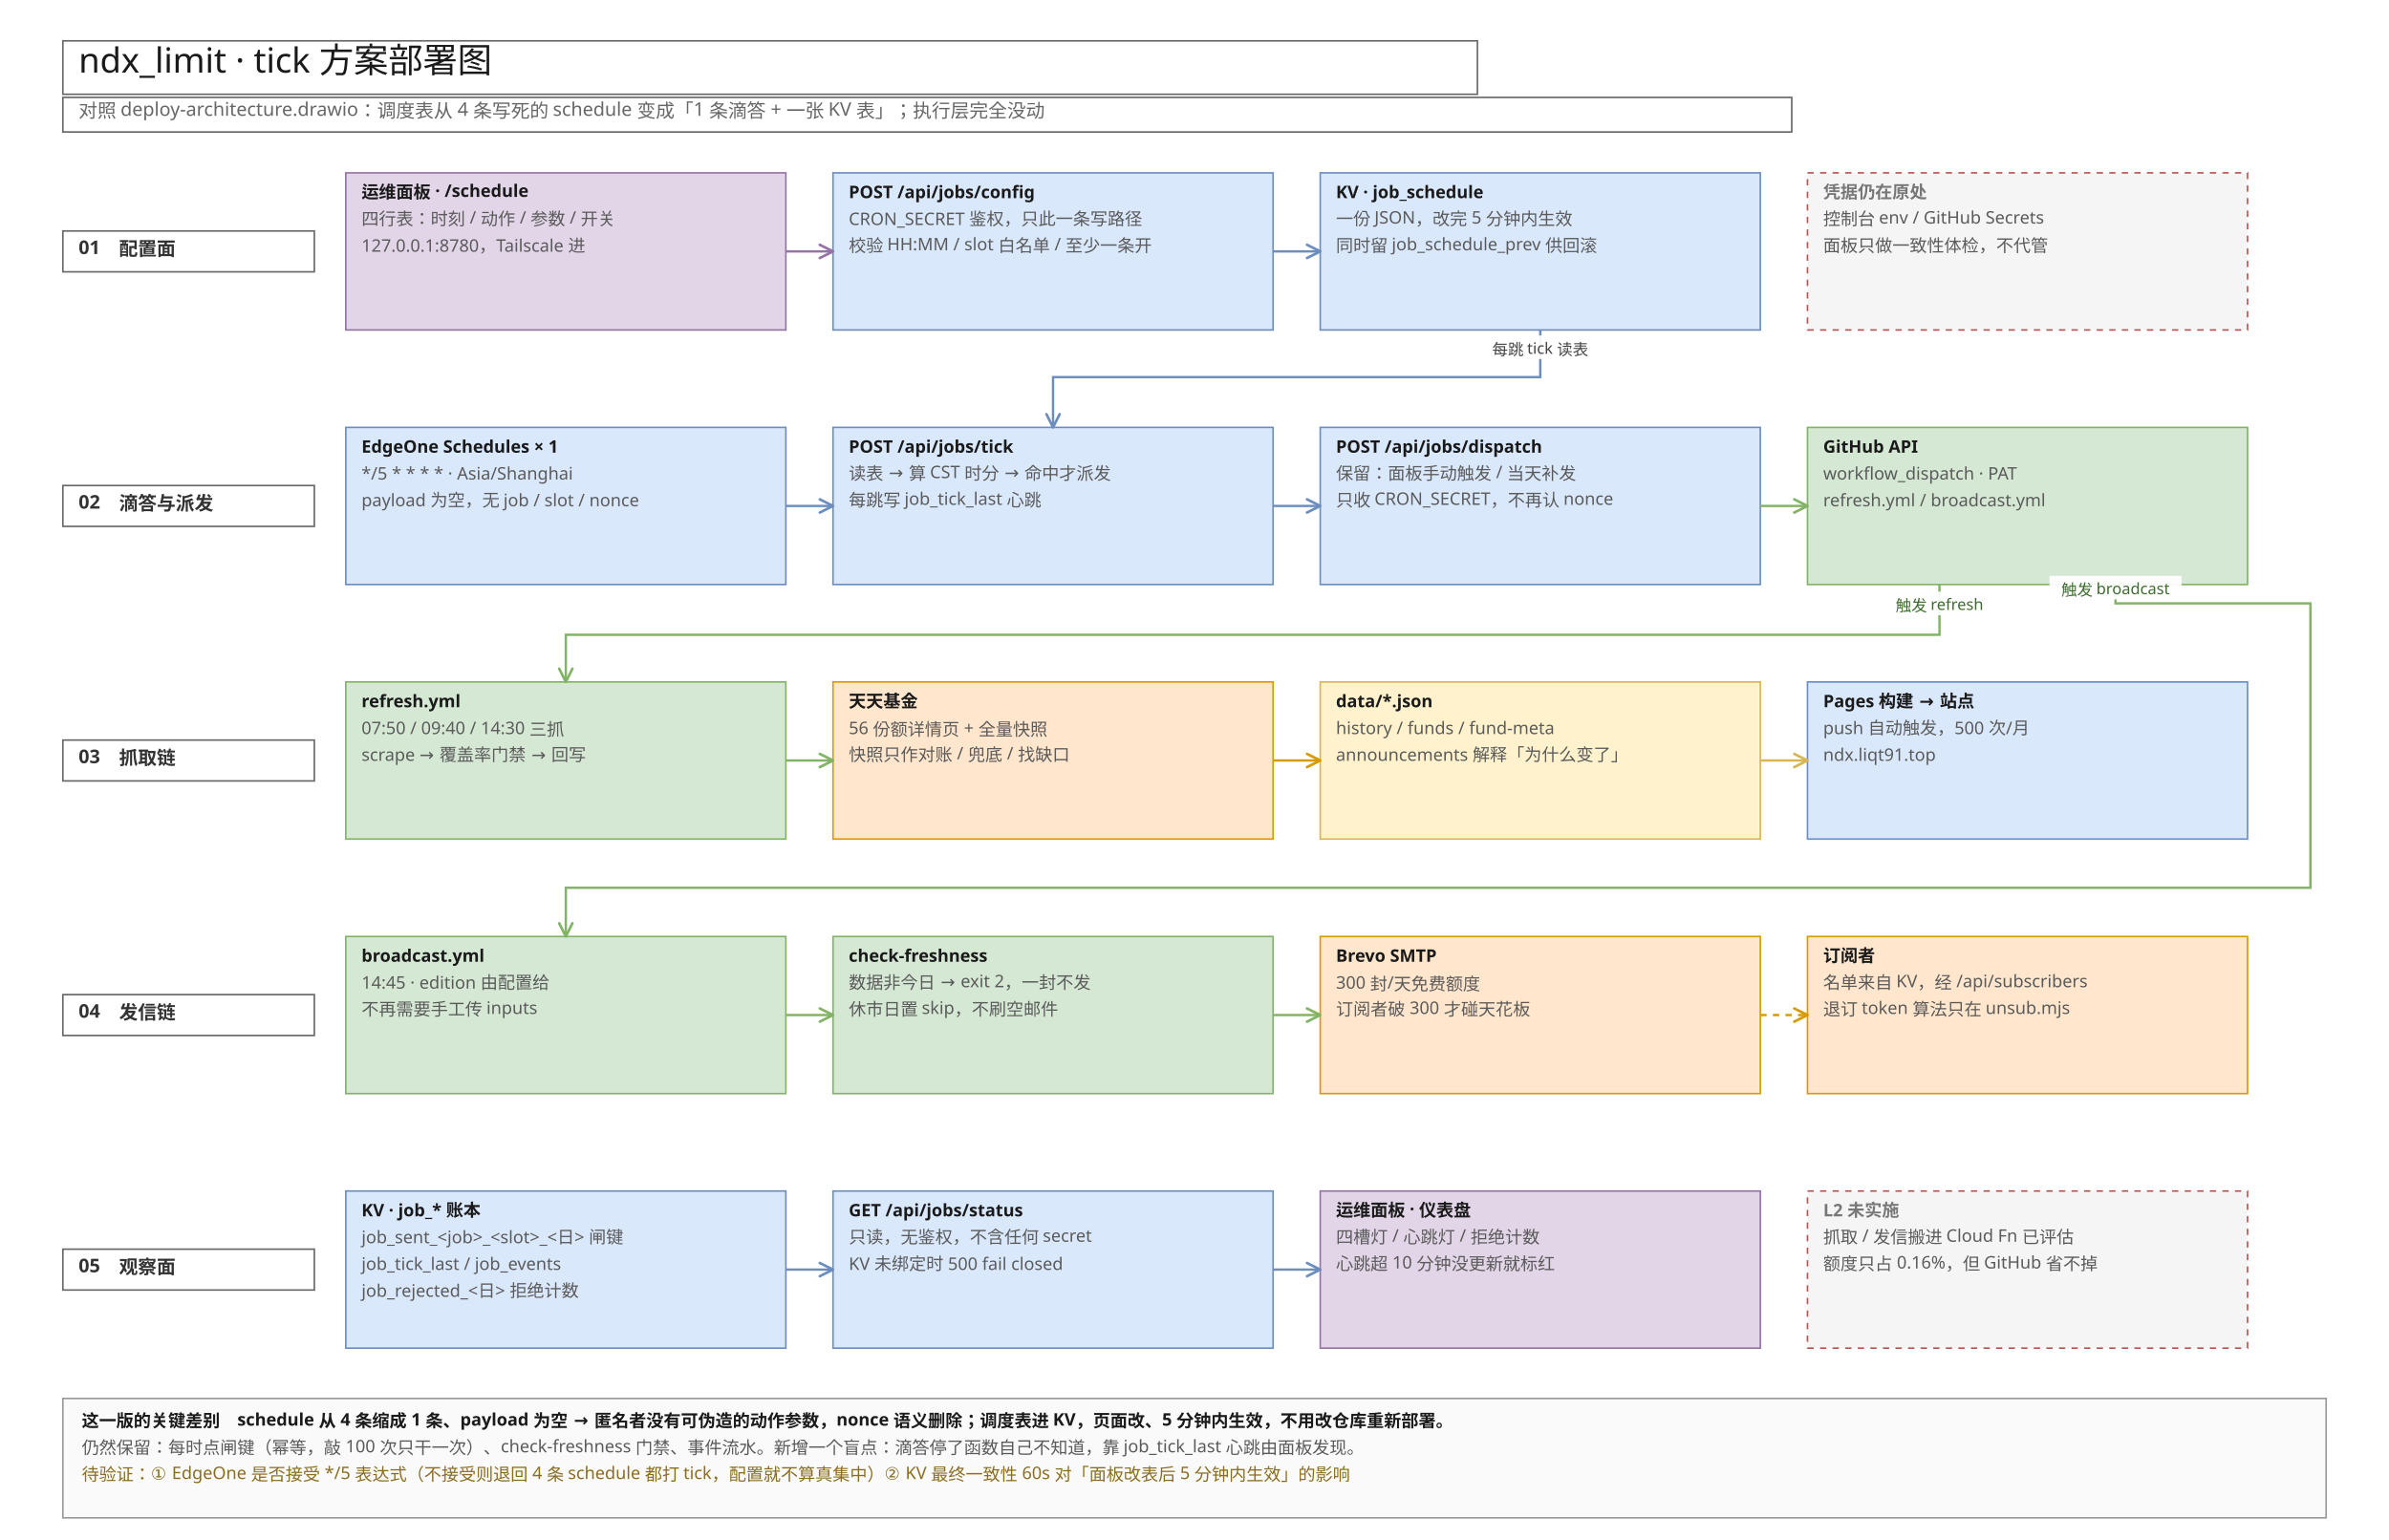
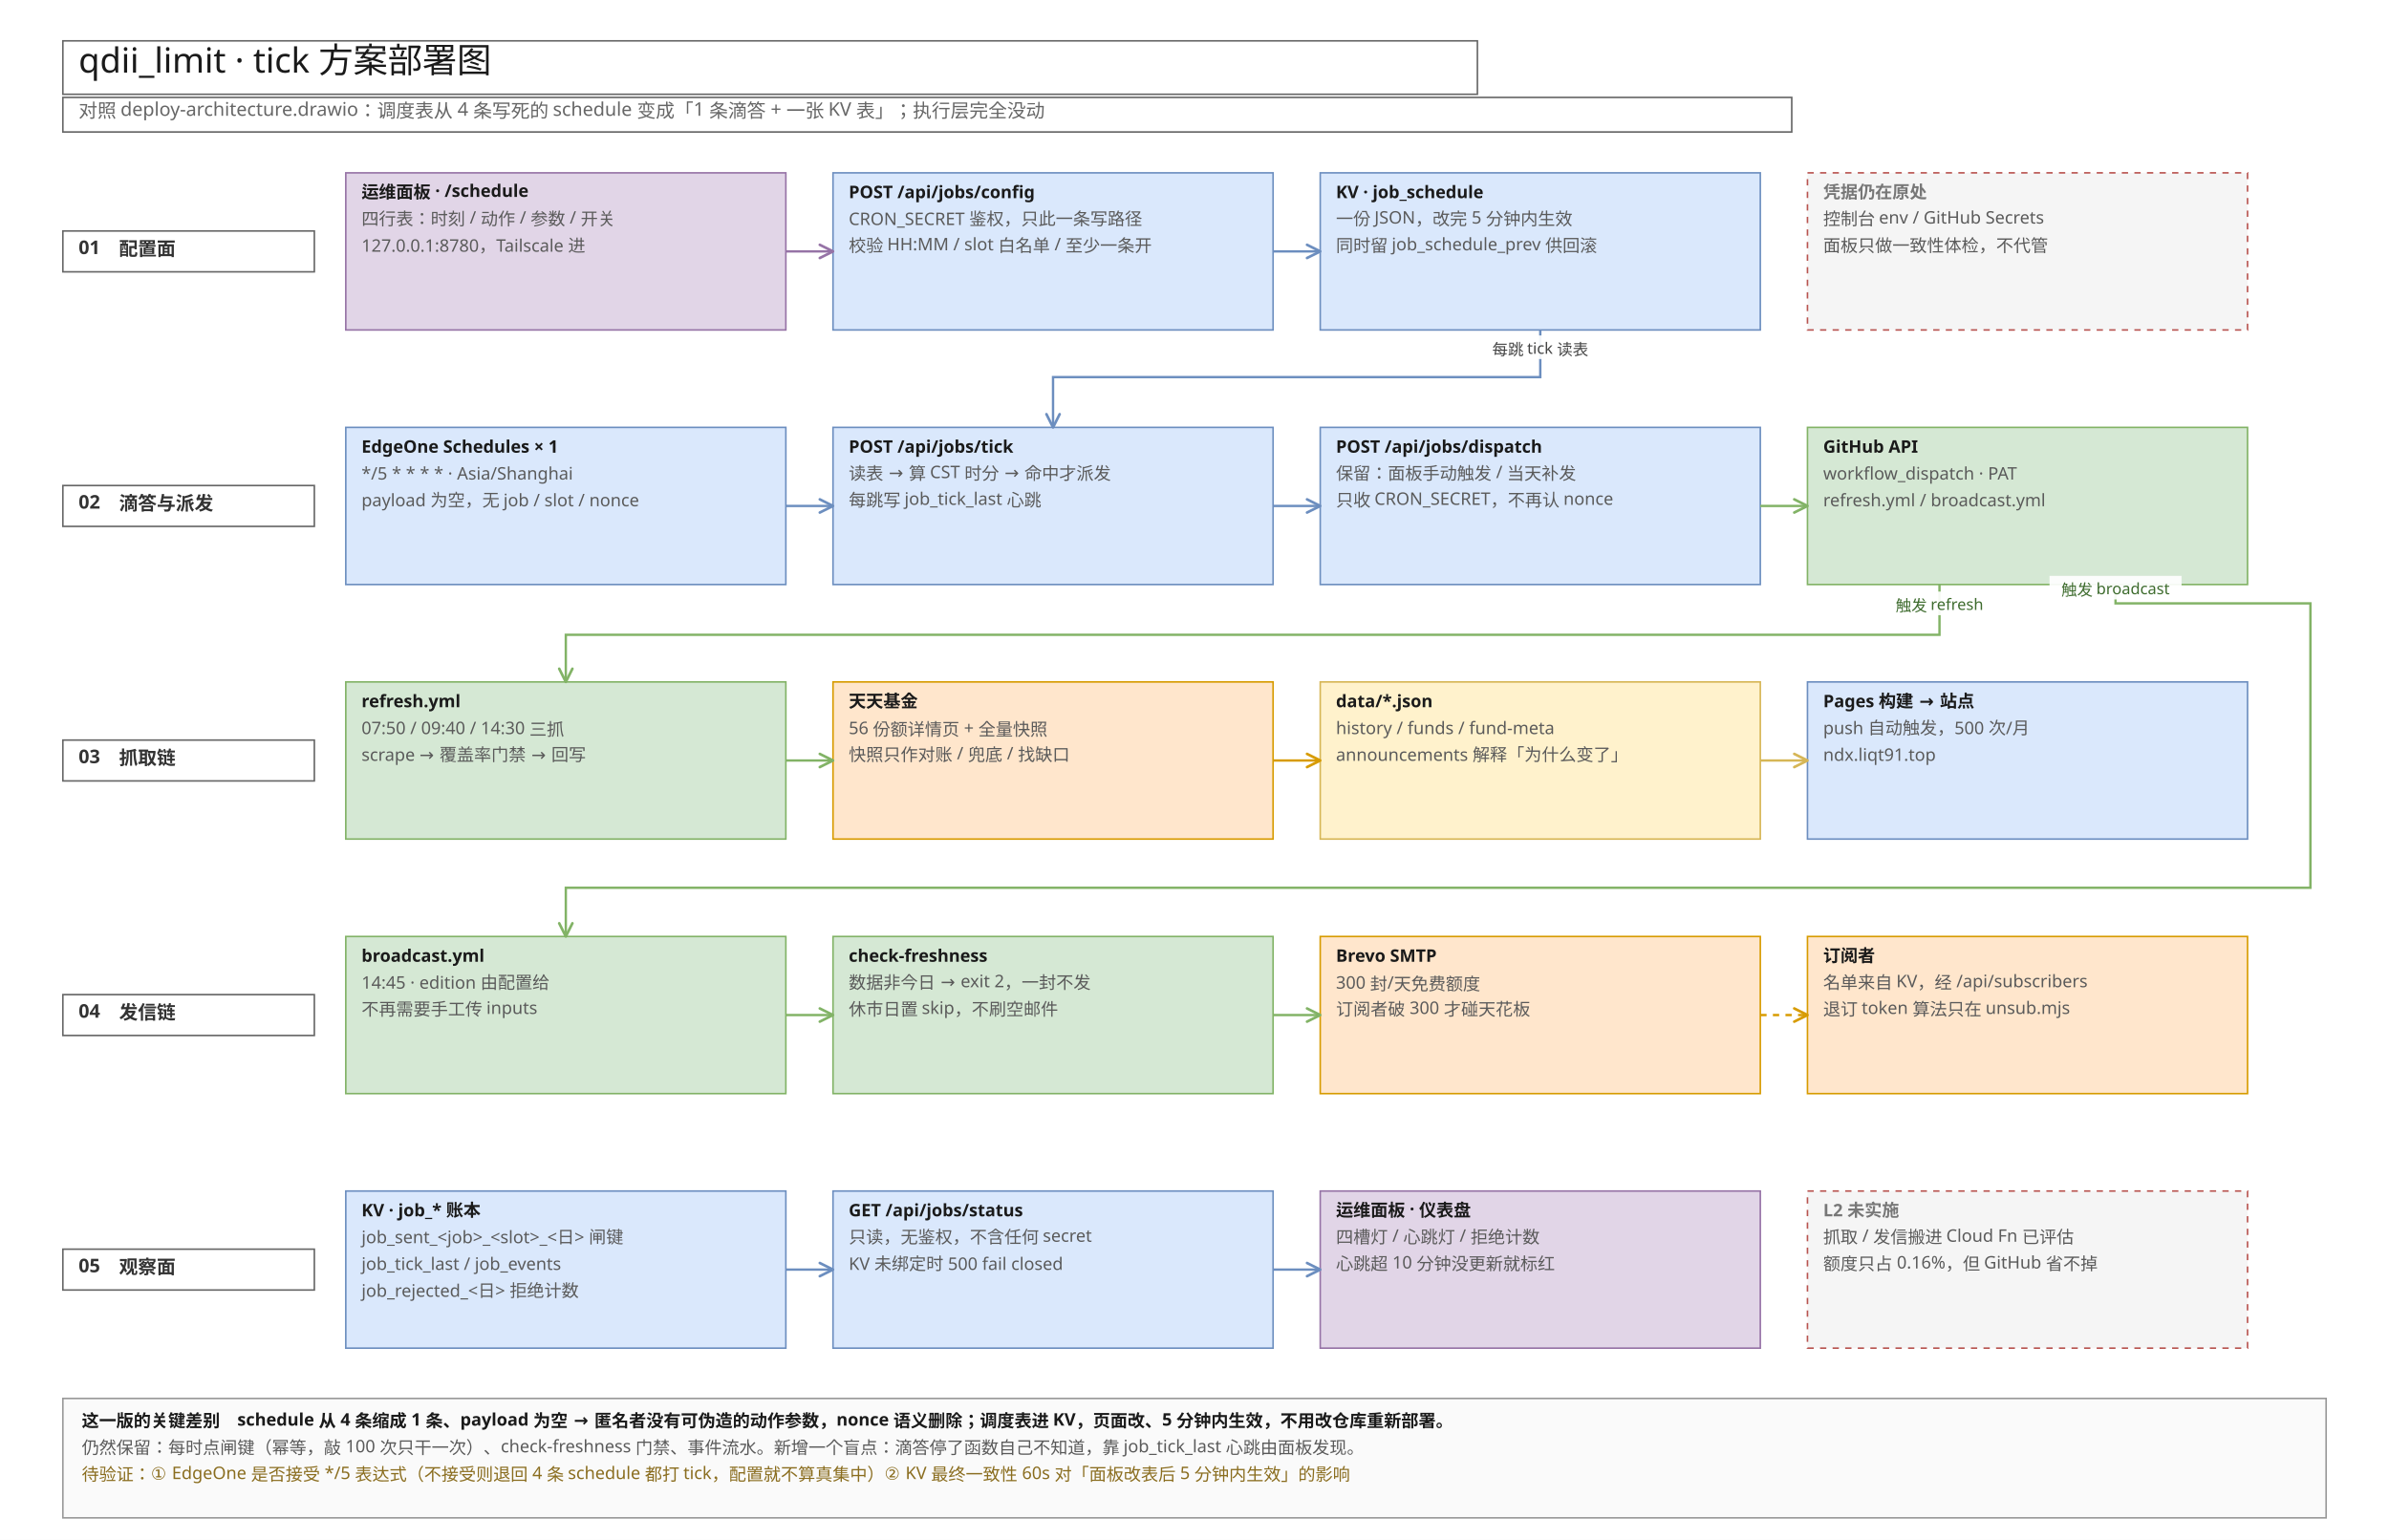
<svg xmlns="http://www.w3.org/2000/svg" viewBox="0 0 1520 980" width="1520" height="980">
  <defs>
    <marker id="a" viewBox="0 0 10 10" refX="9" refY="5" markerWidth="7" markerHeight="7" orient="auto-start-reverse">
      <path d="M1 1L9 5L1 9" fill="none" stroke="context-stroke" stroke-width="1.6" stroke-linecap="round" stroke-linejoin="round" />
    </marker>
  </defs>
  <rect x="0" y="0" width="1520" height="980" fill="#ffffff" />
  <rect x="40.0" y="26.0" width="900.0" height="34.0" fill="#ffffff" stroke="#666666" stroke-width="1.0" />
-   <text x="50.0" y="46.2" text-anchor="start" font-family="Microsoft YaHei, PingFang SC, Hiragino Sans GB, system-ui, sans-serif" font-size="22.0" font-weight="400" fill="#1a1a1a">ndx_limit · tick 方案部署图</text>
+   <text x="50.0" y="46.2" text-anchor="start" font-family="Microsoft YaHei, PingFang SC, Hiragino Sans GB, system-ui, sans-serif" font-size="22.0" font-weight="400" fill="#1a1a1a">qdii_limit · tick 方案部署图</text>
  <rect x="40.0" y="62.0" width="1100.0" height="22.0" fill="#ffffff" stroke="#666666" stroke-width="1.0" />
  <text x="50.0" y="74.7" text-anchor="start" font-family="Microsoft YaHei, PingFang SC, Hiragino Sans GB, system-ui, sans-serif" font-size="12.0" font-weight="400" fill="#666666">对照 deploy-architecture.drawio：调度表从 4 条写死的 schedule 变成「1 条滴答 + 一张 KV 表」；执行层完全没动</text>
  <rect x="40.0" y="147.0" width="160.0" height="26.0" fill="#ffffff" stroke="#666666" stroke-width="1.0" />
  <text x="50.0" y="161.7" text-anchor="start" font-family="Microsoft YaHei, PingFang SC, Hiragino Sans GB, system-ui, sans-serif" font-size="12.0" font-weight="600" fill="#333333">01　配置面</text>
  <rect x="40.0" y="309.0" width="160.0" height="26.0" fill="#ffffff" stroke="#666666" stroke-width="1.0" />
  <text x="50.0" y="323.7" text-anchor="start" font-family="Microsoft YaHei, PingFang SC, Hiragino Sans GB, system-ui, sans-serif" font-size="12.0" font-weight="600" fill="#333333">02　滴答与派发</text>
  <rect x="40.0" y="471.0" width="160.0" height="26.0" fill="#ffffff" stroke="#666666" stroke-width="1.0" />
  <text x="50.0" y="485.7" text-anchor="start" font-family="Microsoft YaHei, PingFang SC, Hiragino Sans GB, system-ui, sans-serif" font-size="12.0" font-weight="600" fill="#333333">03　抓取链</text>
  <rect x="40.0" y="633.0" width="160.0" height="26.0" fill="#ffffff" stroke="#666666" stroke-width="1.0" />
  <text x="50.0" y="647.7" text-anchor="start" font-family="Microsoft YaHei, PingFang SC, Hiragino Sans GB, system-ui, sans-serif" font-size="12.0" font-weight="600" fill="#333333">04　发信链</text>
  <rect x="40.0" y="795.0" width="160.0" height="26.0" fill="#ffffff" stroke="#666666" stroke-width="1.0" />
  <text x="50.0" y="809.7" text-anchor="start" font-family="Microsoft YaHei, PingFang SC, Hiragino Sans GB, system-ui, sans-serif" font-size="12.0" font-weight="600" fill="#333333">05　观察面</text>
  <rect x="220.0" y="110.0" width="280.0" height="100.0" fill="#e1d5e7" stroke="#9673a6" stroke-width="1.0" />
  <text x="230.0" y="126.1" text-anchor="start" font-family="Microsoft YaHei, PingFang SC, Hiragino Sans GB, system-ui, sans-serif" font-size="11.0" font-weight="600" fill="#1a1a1a">运维面板 · /schedule</text>
  <text x="230.0" y="143.2" text-anchor="start" font-family="Microsoft YaHei, PingFang SC, Hiragino Sans GB, system-ui, sans-serif" font-size="11.0" font-weight="400" fill="#5a5a5a">四行表：时刻 / 动作 / 参数 / 开关</text>
  <text x="230.0" y="160.2" text-anchor="start" font-family="Microsoft YaHei, PingFang SC, Hiragino Sans GB, system-ui, sans-serif" font-size="11.0" font-weight="400" fill="#5a5a5a">127.0.0.1:8780，Tailscale 进</text>
  <rect x="530.0" y="110.0" width="280.0" height="100.0" fill="#dae8fc" stroke="#6c8ebf" stroke-width="1.0" />
  <text x="540.0" y="126.1" text-anchor="start" font-family="Microsoft YaHei, PingFang SC, Hiragino Sans GB, system-ui, sans-serif" font-size="11.0" font-weight="600" fill="#1a1a1a">POST /api/jobs/config</text>
  <text x="540.0" y="143.2" text-anchor="start" font-family="Microsoft YaHei, PingFang SC, Hiragino Sans GB, system-ui, sans-serif" font-size="11.0" font-weight="400" fill="#5a5a5a">CRON_SECRET 鉴权，只此一条写路径</text>
  <text x="540.0" y="160.2" text-anchor="start" font-family="Microsoft YaHei, PingFang SC, Hiragino Sans GB, system-ui, sans-serif" font-size="11.0" font-weight="400" fill="#5a5a5a">校验 HH:MM / slot 白名单 / 至少一条开</text>
  <rect x="840.0" y="110.0" width="280.0" height="100.0" fill="#dae8fc" stroke="#6c8ebf" stroke-width="1.0" />
  <text x="850.0" y="126.1" text-anchor="start" font-family="Microsoft YaHei, PingFang SC, Hiragino Sans GB, system-ui, sans-serif" font-size="11.0" font-weight="600" fill="#1a1a1a">KV · job_schedule</text>
  <text x="850.0" y="143.2" text-anchor="start" font-family="Microsoft YaHei, PingFang SC, Hiragino Sans GB, system-ui, sans-serif" font-size="11.0" font-weight="400" fill="#5a5a5a">一份 JSON，改完 5 分钟内生效</text>
  <text x="850.0" y="160.2" text-anchor="start" font-family="Microsoft YaHei, PingFang SC, Hiragino Sans GB, system-ui, sans-serif" font-size="11.0" font-weight="400" fill="#5a5a5a">同时留 job_schedule_prev 供回滚</text>
  <rect x="1150.0" y="110.0" width="280.0" height="100.0" fill="#f5f5f5" stroke="#b85450" stroke-width="1.0" stroke-dasharray="4 4" />
  <text x="1160.0" y="126.1" text-anchor="start" font-family="Microsoft YaHei, PingFang SC, Hiragino Sans GB, system-ui, sans-serif" font-size="11.0" font-weight="600" fill="#777777">凭据仍在原处</text>
  <text x="1160.0" y="143.2" text-anchor="start" font-family="Microsoft YaHei, PingFang SC, Hiragino Sans GB, system-ui, sans-serif" font-size="11.0" font-weight="400" fill="#5a5a5a">控制台 env / GitHub Secrets</text>
  <text x="1160.0" y="160.2" text-anchor="start" font-family="Microsoft YaHei, PingFang SC, Hiragino Sans GB, system-ui, sans-serif" font-size="11.0" font-weight="400" fill="#5a5a5a">面板只做一致性体检，不代管</text>
  <rect x="220.0" y="272.0" width="280.0" height="100.0" fill="#dae8fc" stroke="#6c8ebf" stroke-width="1.0" />
  <text x="230.0" y="288.1" text-anchor="start" font-family="Microsoft YaHei, PingFang SC, Hiragino Sans GB, system-ui, sans-serif" font-size="11.0" font-weight="600" fill="#1a1a1a">EdgeOne Schedules × 1</text>
  <text x="230.0" y="305.2" text-anchor="start" font-family="Microsoft YaHei, PingFang SC, Hiragino Sans GB, system-ui, sans-serif" font-size="11.0" font-weight="400" fill="#5a5a5a">*/5 * * * * · Asia/Shanghai</text>
  <text x="230.0" y="322.2" text-anchor="start" font-family="Microsoft YaHei, PingFang SC, Hiragino Sans GB, system-ui, sans-serif" font-size="11.0" font-weight="400" fill="#5a5a5a">payload 为空，无 job / slot / nonce</text>
  <rect x="530.0" y="272.0" width="280.0" height="100.0" fill="#dae8fc" stroke="#6c8ebf" stroke-width="1.0" />
  <text x="540.0" y="288.1" text-anchor="start" font-family="Microsoft YaHei, PingFang SC, Hiragino Sans GB, system-ui, sans-serif" font-size="11.0" font-weight="600" fill="#1a1a1a">POST /api/jobs/tick</text>
  <text x="540.0" y="305.2" text-anchor="start" font-family="Microsoft YaHei, PingFang SC, Hiragino Sans GB, system-ui, sans-serif" font-size="11.0" font-weight="400" fill="#5a5a5a">读表 → 算 CST 时分 → 命中才派发</text>
  <text x="540.0" y="322.2" text-anchor="start" font-family="Microsoft YaHei, PingFang SC, Hiragino Sans GB, system-ui, sans-serif" font-size="11.0" font-weight="400" fill="#5a5a5a">每跳写 job_tick_last 心跳</text>
  <rect x="840.0" y="272.0" width="280.0" height="100.0" fill="#dae8fc" stroke="#6c8ebf" stroke-width="1.0" />
  <text x="850.0" y="288.1" text-anchor="start" font-family="Microsoft YaHei, PingFang SC, Hiragino Sans GB, system-ui, sans-serif" font-size="11.0" font-weight="600" fill="#1a1a1a">POST /api/jobs/dispatch</text>
  <text x="850.0" y="305.2" text-anchor="start" font-family="Microsoft YaHei, PingFang SC, Hiragino Sans GB, system-ui, sans-serif" font-size="11.0" font-weight="400" fill="#5a5a5a">保留：面板手动触发 / 当天补发</text>
  <text x="850.0" y="322.2" text-anchor="start" font-family="Microsoft YaHei, PingFang SC, Hiragino Sans GB, system-ui, sans-serif" font-size="11.0" font-weight="400" fill="#5a5a5a">只收 CRON_SECRET，不再认 nonce</text>
  <rect x="1150.0" y="272.0" width="280.0" height="100.0" fill="#d5e8d4" stroke="#82b366" stroke-width="1.0" />
  <text x="1160.0" y="288.1" text-anchor="start" font-family="Microsoft YaHei, PingFang SC, Hiragino Sans GB, system-ui, sans-serif" font-size="11.0" font-weight="600" fill="#1a1a1a">GitHub API</text>
  <text x="1160.0" y="305.2" text-anchor="start" font-family="Microsoft YaHei, PingFang SC, Hiragino Sans GB, system-ui, sans-serif" font-size="11.0" font-weight="400" fill="#5a5a5a">workflow_dispatch · PAT</text>
  <text x="1160.0" y="322.2" text-anchor="start" font-family="Microsoft YaHei, PingFang SC, Hiragino Sans GB, system-ui, sans-serif" font-size="11.0" font-weight="400" fill="#5a5a5a">refresh.yml / broadcast.yml</text>
  <rect x="220.0" y="434.0" width="280.0" height="100.0" fill="#d5e8d4" stroke="#82b366" stroke-width="1.0" />
  <text x="230.0" y="450.1" text-anchor="start" font-family="Microsoft YaHei, PingFang SC, Hiragino Sans GB, system-ui, sans-serif" font-size="11.0" font-weight="600" fill="#1a1a1a">refresh.yml</text>
  <text x="230.0" y="467.2" text-anchor="start" font-family="Microsoft YaHei, PingFang SC, Hiragino Sans GB, system-ui, sans-serif" font-size="11.0" font-weight="400" fill="#5a5a5a">07:50 / 09:40 / 14:30 三抓</text>
  <text x="230.0" y="484.2" text-anchor="start" font-family="Microsoft YaHei, PingFang SC, Hiragino Sans GB, system-ui, sans-serif" font-size="11.0" font-weight="400" fill="#5a5a5a">scrape → 覆盖率门禁 → 回写</text>
  <rect x="530.0" y="434.0" width="280.0" height="100.0" fill="#ffe6cc" stroke="#d79b00" stroke-width="1.0" />
  <text x="540.0" y="450.1" text-anchor="start" font-family="Microsoft YaHei, PingFang SC, Hiragino Sans GB, system-ui, sans-serif" font-size="11.0" font-weight="600" fill="#1a1a1a">天天基金</text>
  <text x="540.0" y="467.2" text-anchor="start" font-family="Microsoft YaHei, PingFang SC, Hiragino Sans GB, system-ui, sans-serif" font-size="11.0" font-weight="400" fill="#5a5a5a">56 份额详情页 + 全量快照</text>
  <text x="540.0" y="484.2" text-anchor="start" font-family="Microsoft YaHei, PingFang SC, Hiragino Sans GB, system-ui, sans-serif" font-size="11.0" font-weight="400" fill="#5a5a5a">快照只作对账 / 兜底 / 找缺口</text>
  <rect x="840.0" y="434.0" width="280.0" height="100.0" fill="#fff2cc" stroke="#d6b656" stroke-width="1.0" />
  <text x="850.0" y="450.1" text-anchor="start" font-family="Microsoft YaHei, PingFang SC, Hiragino Sans GB, system-ui, sans-serif" font-size="11.0" font-weight="600" fill="#1a1a1a">data/*.json</text>
  <text x="850.0" y="467.2" text-anchor="start" font-family="Microsoft YaHei, PingFang SC, Hiragino Sans GB, system-ui, sans-serif" font-size="11.0" font-weight="400" fill="#5a5a5a">history / funds / fund-meta</text>
  <text x="850.0" y="484.2" text-anchor="start" font-family="Microsoft YaHei, PingFang SC, Hiragino Sans GB, system-ui, sans-serif" font-size="11.0" font-weight="400" fill="#5a5a5a">announcements 解释「为什么变了」</text>
  <rect x="1150.0" y="434.0" width="280.0" height="100.0" fill="#dae8fc" stroke="#6c8ebf" stroke-width="1.0" />
  <text x="1160.0" y="450.1" text-anchor="start" font-family="Microsoft YaHei, PingFang SC, Hiragino Sans GB, system-ui, sans-serif" font-size="11.0" font-weight="600" fill="#1a1a1a">Pages 构建 → 站点</text>
  <text x="1160.0" y="467.2" text-anchor="start" font-family="Microsoft YaHei, PingFang SC, Hiragino Sans GB, system-ui, sans-serif" font-size="11.0" font-weight="400" fill="#5a5a5a">push 自动触发，500 次/月</text>
  <text x="1160.0" y="484.2" text-anchor="start" font-family="Microsoft YaHei, PingFang SC, Hiragino Sans GB, system-ui, sans-serif" font-size="11.0" font-weight="400" fill="#5a5a5a">ndx.liqt91.top</text>
  <rect x="220.0" y="596.0" width="280.0" height="100.0" fill="#d5e8d4" stroke="#82b366" stroke-width="1.0" />
  <text x="230.0" y="612.1" text-anchor="start" font-family="Microsoft YaHei, PingFang SC, Hiragino Sans GB, system-ui, sans-serif" font-size="11.0" font-weight="600" fill="#1a1a1a">broadcast.yml</text>
  <text x="230.0" y="629.2" text-anchor="start" font-family="Microsoft YaHei, PingFang SC, Hiragino Sans GB, system-ui, sans-serif" font-size="11.0" font-weight="400" fill="#5a5a5a">14:45 · edition 由配置给</text>
  <text x="230.0" y="646.2" text-anchor="start" font-family="Microsoft YaHei, PingFang SC, Hiragino Sans GB, system-ui, sans-serif" font-size="11.0" font-weight="400" fill="#5a5a5a">不再需要手工传 inputs</text>
  <rect x="530.0" y="596.0" width="280.0" height="100.0" fill="#d5e8d4" stroke="#82b366" stroke-width="1.0" />
  <text x="540.0" y="612.1" text-anchor="start" font-family="Microsoft YaHei, PingFang SC, Hiragino Sans GB, system-ui, sans-serif" font-size="11.0" font-weight="600" fill="#1a1a1a">check-freshness</text>
  <text x="540.0" y="629.2" text-anchor="start" font-family="Microsoft YaHei, PingFang SC, Hiragino Sans GB, system-ui, sans-serif" font-size="11.0" font-weight="400" fill="#5a5a5a">数据非今日 → exit 2，一封不发</text>
  <text x="540.0" y="646.2" text-anchor="start" font-family="Microsoft YaHei, PingFang SC, Hiragino Sans GB, system-ui, sans-serif" font-size="11.0" font-weight="400" fill="#5a5a5a">休市日置 skip，不刷空邮件</text>
  <rect x="840.0" y="596.0" width="280.0" height="100.0" fill="#ffe6cc" stroke="#d79b00" stroke-width="1.0" />
  <text x="850.0" y="612.1" text-anchor="start" font-family="Microsoft YaHei, PingFang SC, Hiragino Sans GB, system-ui, sans-serif" font-size="11.0" font-weight="600" fill="#1a1a1a">Brevo SMTP</text>
  <text x="850.0" y="629.2" text-anchor="start" font-family="Microsoft YaHei, PingFang SC, Hiragino Sans GB, system-ui, sans-serif" font-size="11.0" font-weight="400" fill="#5a5a5a">300 封/天免费额度</text>
  <text x="850.0" y="646.2" text-anchor="start" font-family="Microsoft YaHei, PingFang SC, Hiragino Sans GB, system-ui, sans-serif" font-size="11.0" font-weight="400" fill="#5a5a5a">订阅者破 300 才碰天花板</text>
  <rect x="1150.0" y="596.0" width="280.0" height="100.0" fill="#ffe6cc" stroke="#d79b00" stroke-width="1.0" />
  <text x="1160.0" y="612.1" text-anchor="start" font-family="Microsoft YaHei, PingFang SC, Hiragino Sans GB, system-ui, sans-serif" font-size="11.0" font-weight="600" fill="#1a1a1a">订阅者</text>
  <text x="1160.0" y="629.2" text-anchor="start" font-family="Microsoft YaHei, PingFang SC, Hiragino Sans GB, system-ui, sans-serif" font-size="11.0" font-weight="400" fill="#5a5a5a">名单来自 KV，经 /api/subscribers</text>
  <text x="1160.0" y="646.2" text-anchor="start" font-family="Microsoft YaHei, PingFang SC, Hiragino Sans GB, system-ui, sans-serif" font-size="11.0" font-weight="400" fill="#5a5a5a">退订 token 算法只在 unsub.mjs</text>
  <rect x="220.0" y="758.0" width="280.0" height="100.0" fill="#dae8fc" stroke="#6c8ebf" stroke-width="1.0" />
  <text x="230.0" y="774.1" text-anchor="start" font-family="Microsoft YaHei, PingFang SC, Hiragino Sans GB, system-ui, sans-serif" font-size="11.0" font-weight="600" fill="#1a1a1a">KV · job_* 账本</text>
  <text x="230.0" y="791.2" text-anchor="start" font-family="Microsoft YaHei, PingFang SC, Hiragino Sans GB, system-ui, sans-serif" font-size="11.0" font-weight="400" fill="#5a5a5a">job_sent_&lt;job&gt;_&lt;slot&gt;_&lt;日&gt; 闸键</text>
  <text x="230.0" y="808.2" text-anchor="start" font-family="Microsoft YaHei, PingFang SC, Hiragino Sans GB, system-ui, sans-serif" font-size="11.0" font-weight="400" fill="#5a5a5a">job_tick_last / job_events</text>
  <text x="230.0" y="825.3" text-anchor="start" font-family="Microsoft YaHei, PingFang SC, Hiragino Sans GB, system-ui, sans-serif" font-size="11.0" font-weight="400" fill="#5a5a5a">job_rejected_&lt;日&gt; 拒绝计数</text>
  <rect x="530.0" y="758.0" width="280.0" height="100.0" fill="#dae8fc" stroke="#6c8ebf" stroke-width="1.0" />
  <text x="540.0" y="774.1" text-anchor="start" font-family="Microsoft YaHei, PingFang SC, Hiragino Sans GB, system-ui, sans-serif" font-size="11.0" font-weight="600" fill="#1a1a1a">GET /api/jobs/status</text>
  <text x="540.0" y="791.2" text-anchor="start" font-family="Microsoft YaHei, PingFang SC, Hiragino Sans GB, system-ui, sans-serif" font-size="11.0" font-weight="400" fill="#5a5a5a">只读，无鉴权，不含任何 secret</text>
  <text x="540.0" y="808.2" text-anchor="start" font-family="Microsoft YaHei, PingFang SC, Hiragino Sans GB, system-ui, sans-serif" font-size="11.0" font-weight="400" fill="#5a5a5a">KV 未绑定时 500 fail closed</text>
  <rect x="840.0" y="758.0" width="280.0" height="100.0" fill="#e1d5e7" stroke="#9673a6" stroke-width="1.0" />
  <text x="850.0" y="774.1" text-anchor="start" font-family="Microsoft YaHei, PingFang SC, Hiragino Sans GB, system-ui, sans-serif" font-size="11.0" font-weight="600" fill="#1a1a1a">运维面板 · 仪表盘</text>
  <text x="850.0" y="791.2" text-anchor="start" font-family="Microsoft YaHei, PingFang SC, Hiragino Sans GB, system-ui, sans-serif" font-size="11.0" font-weight="400" fill="#5a5a5a">四槽灯 / 心跳灯 / 拒绝计数</text>
  <text x="850.0" y="808.2" text-anchor="start" font-family="Microsoft YaHei, PingFang SC, Hiragino Sans GB, system-ui, sans-serif" font-size="11.0" font-weight="400" fill="#5a5a5a">心跳超 10 分钟没更新就标红</text>
  <rect x="1150.0" y="758.0" width="280.0" height="100.0" fill="#f5f5f5" stroke="#b85450" stroke-width="1.0" stroke-dasharray="4 4" />
  <text x="1160.0" y="774.1" text-anchor="start" font-family="Microsoft YaHei, PingFang SC, Hiragino Sans GB, system-ui, sans-serif" font-size="11.0" font-weight="600" fill="#777777">L2 未实施</text>
  <text x="1160.0" y="791.2" text-anchor="start" font-family="Microsoft YaHei, PingFang SC, Hiragino Sans GB, system-ui, sans-serif" font-size="11.0" font-weight="400" fill="#5a5a5a">抓取 / 发信搬进 Cloud Fn 已评估</text>
  <text x="1160.0" y="808.2" text-anchor="start" font-family="Microsoft YaHei, PingFang SC, Hiragino Sans GB, system-ui, sans-serif" font-size="11.0" font-weight="400" fill="#5a5a5a">额度只占 0.16%，但 GitHub 省不掉</text>
  <rect x="40.0" y="890.0" width="1440.0" height="76.0" fill="#fafafa" stroke="#999999" stroke-width="1.0" />
  <text x="52.0" y="908.1" text-anchor="start" font-family="Microsoft YaHei, PingFang SC, Hiragino Sans GB, system-ui, sans-serif" font-size="11.0" font-weight="600" fill="#1a1a1a">这一版的关键差别　schedule 从 4 条缩成 1 条、payload 为空 → 匿名者没有可伪造的动作参数，nonce 语义删除；调度表进 KV，页面改、5 分钟内生效，不用改仓库重新部署。</text>
  <text x="52.0" y="925.2" text-anchor="start" font-family="Microsoft YaHei, PingFang SC, Hiragino Sans GB, system-ui, sans-serif" font-size="11.0" font-weight="400" fill="#5a5a5a">仍然保留：每时点闸键（幂等，敲 100 次只干一次）、check-freshness 门禁、事件流水。新增一个盲点：滴答停了函数自己不知道，靠 job_tick_last 心跳由面板发现。</text>
  <text x="52.0" y="942.2" text-anchor="start" font-family="Microsoft YaHei, PingFang SC, Hiragino Sans GB, system-ui, sans-serif" font-size="11.0" font-weight="400" fill="#8a6d1f">待验证：① EdgeOne 是否接受 */5 表达式（不接受则退回 4 条 schedule 都打 tick，配置就不算真集中）② KV 最终一致性 60s 对「面板改表后 5 分钟内生效」的影响</text>
  <path d="M500.0 160.0 L530.0 160.0" fill="none" stroke="#9673a6" stroke-width="1.5" marker-end="url(#a)" />
  <path d="M810.0 160.0 L840.0 160.0" fill="none" stroke="#6c8ebf" stroke-width="1.5" marker-end="url(#a)" />
  <path d="M980.0 210.0 L980.0 240.0 L670.0 240.0 L670.0 272.0" fill="none" stroke="#6c8ebf" stroke-width="1.5" marker-end="url(#a)" />
  <rect x="939.2" y="213.5" width="81.6" height="15.0" fill="#ffffff" opacity="0.92" />
  <text x="980.0" y="226.0" text-anchor="middle" font-family="Microsoft YaHei, PingFang SC, Hiragino Sans GB, system-ui, sans-serif" font-size="10.0" fill="#444444">每跳 tick 读表</text>
  <path d="M500.0 322.0 L530.0 322.0" fill="none" stroke="#6c8ebf" stroke-width="1.5" marker-end="url(#a)" />
  <path d="M810.0 322.0 L840.0 322.0" fill="none" stroke="#6c8ebf" stroke-width="1.5" marker-end="url(#a)" />
  <path d="M1120.0 322.0 L1150.0 322.0" fill="none" stroke="#82b366" stroke-width="1.5" marker-end="url(#a)" />
  <path d="M1234.0 372.0 L1234.0 404.0 L360.0 404.0 L360.0 434.0" fill="none" stroke="#82b366" stroke-width="1.5" marker-end="url(#a)" />
  <rect x="1197.6" y="376.5" width="72.8" height="15.0" fill="#ffffff" opacity="0.92" />
  <text x="1234.0" y="389.0" text-anchor="middle" font-family="Microsoft YaHei, PingFang SC, Hiragino Sans GB, system-ui, sans-serif" font-size="10.0" fill="#3d6b2d">触发 refresh</text>
  <path d="M1346.0 372.0 L1346.0 384.0 L1470.0 384.0 L1470.0 565.0 L360.0 565.0 L360.0 596.0" fill="none" stroke="#82b366" stroke-width="1.5" marker-end="url(#a)" />
  <rect x="1304.0" y="366.5" width="84.0" height="15.0" fill="#ffffff" opacity="0.92" />
  <text x="1346.0" y="379.0" text-anchor="middle" font-family="Microsoft YaHei, PingFang SC, Hiragino Sans GB, system-ui, sans-serif" font-size="10.0" fill="#3d6b2d">触发 broadcast</text>
  <path d="M500.0 484.0 L530.0 484.0" fill="none" stroke="#82b366" stroke-width="1.5" marker-end="url(#a)" />
  <path d="M810.0 484.0 L840.0 484.0" fill="none" stroke="#d79b00" stroke-width="1.5" marker-end="url(#a)" />
  <path d="M1120.0 484.0 L1150.0 484.0" fill="none" stroke="#d6b656" stroke-width="1.5" marker-end="url(#a)" />
  <path d="M500.0 646.0 L530.0 646.0" fill="none" stroke="#82b366" stroke-width="1.5" marker-end="url(#a)" />
  <path d="M810.0 646.0 L840.0 646.0" fill="none" stroke="#82b366" stroke-width="1.5" marker-end="url(#a)" />
  <path d="M1120.0 646.0 L1150.0 646.0" fill="none" stroke="#d79b00" stroke-width="1.5" stroke-dasharray="4 4" marker-end="url(#a)" />
  <path d="M500.0 808.0 L530.0 808.0" fill="none" stroke="#6c8ebf" stroke-width="1.5" marker-end="url(#a)" />
  <path d="M810.0 808.0 L840.0 808.0" fill="none" stroke="#6c8ebf" stroke-width="1.5" marker-end="url(#a)" />
</svg>
